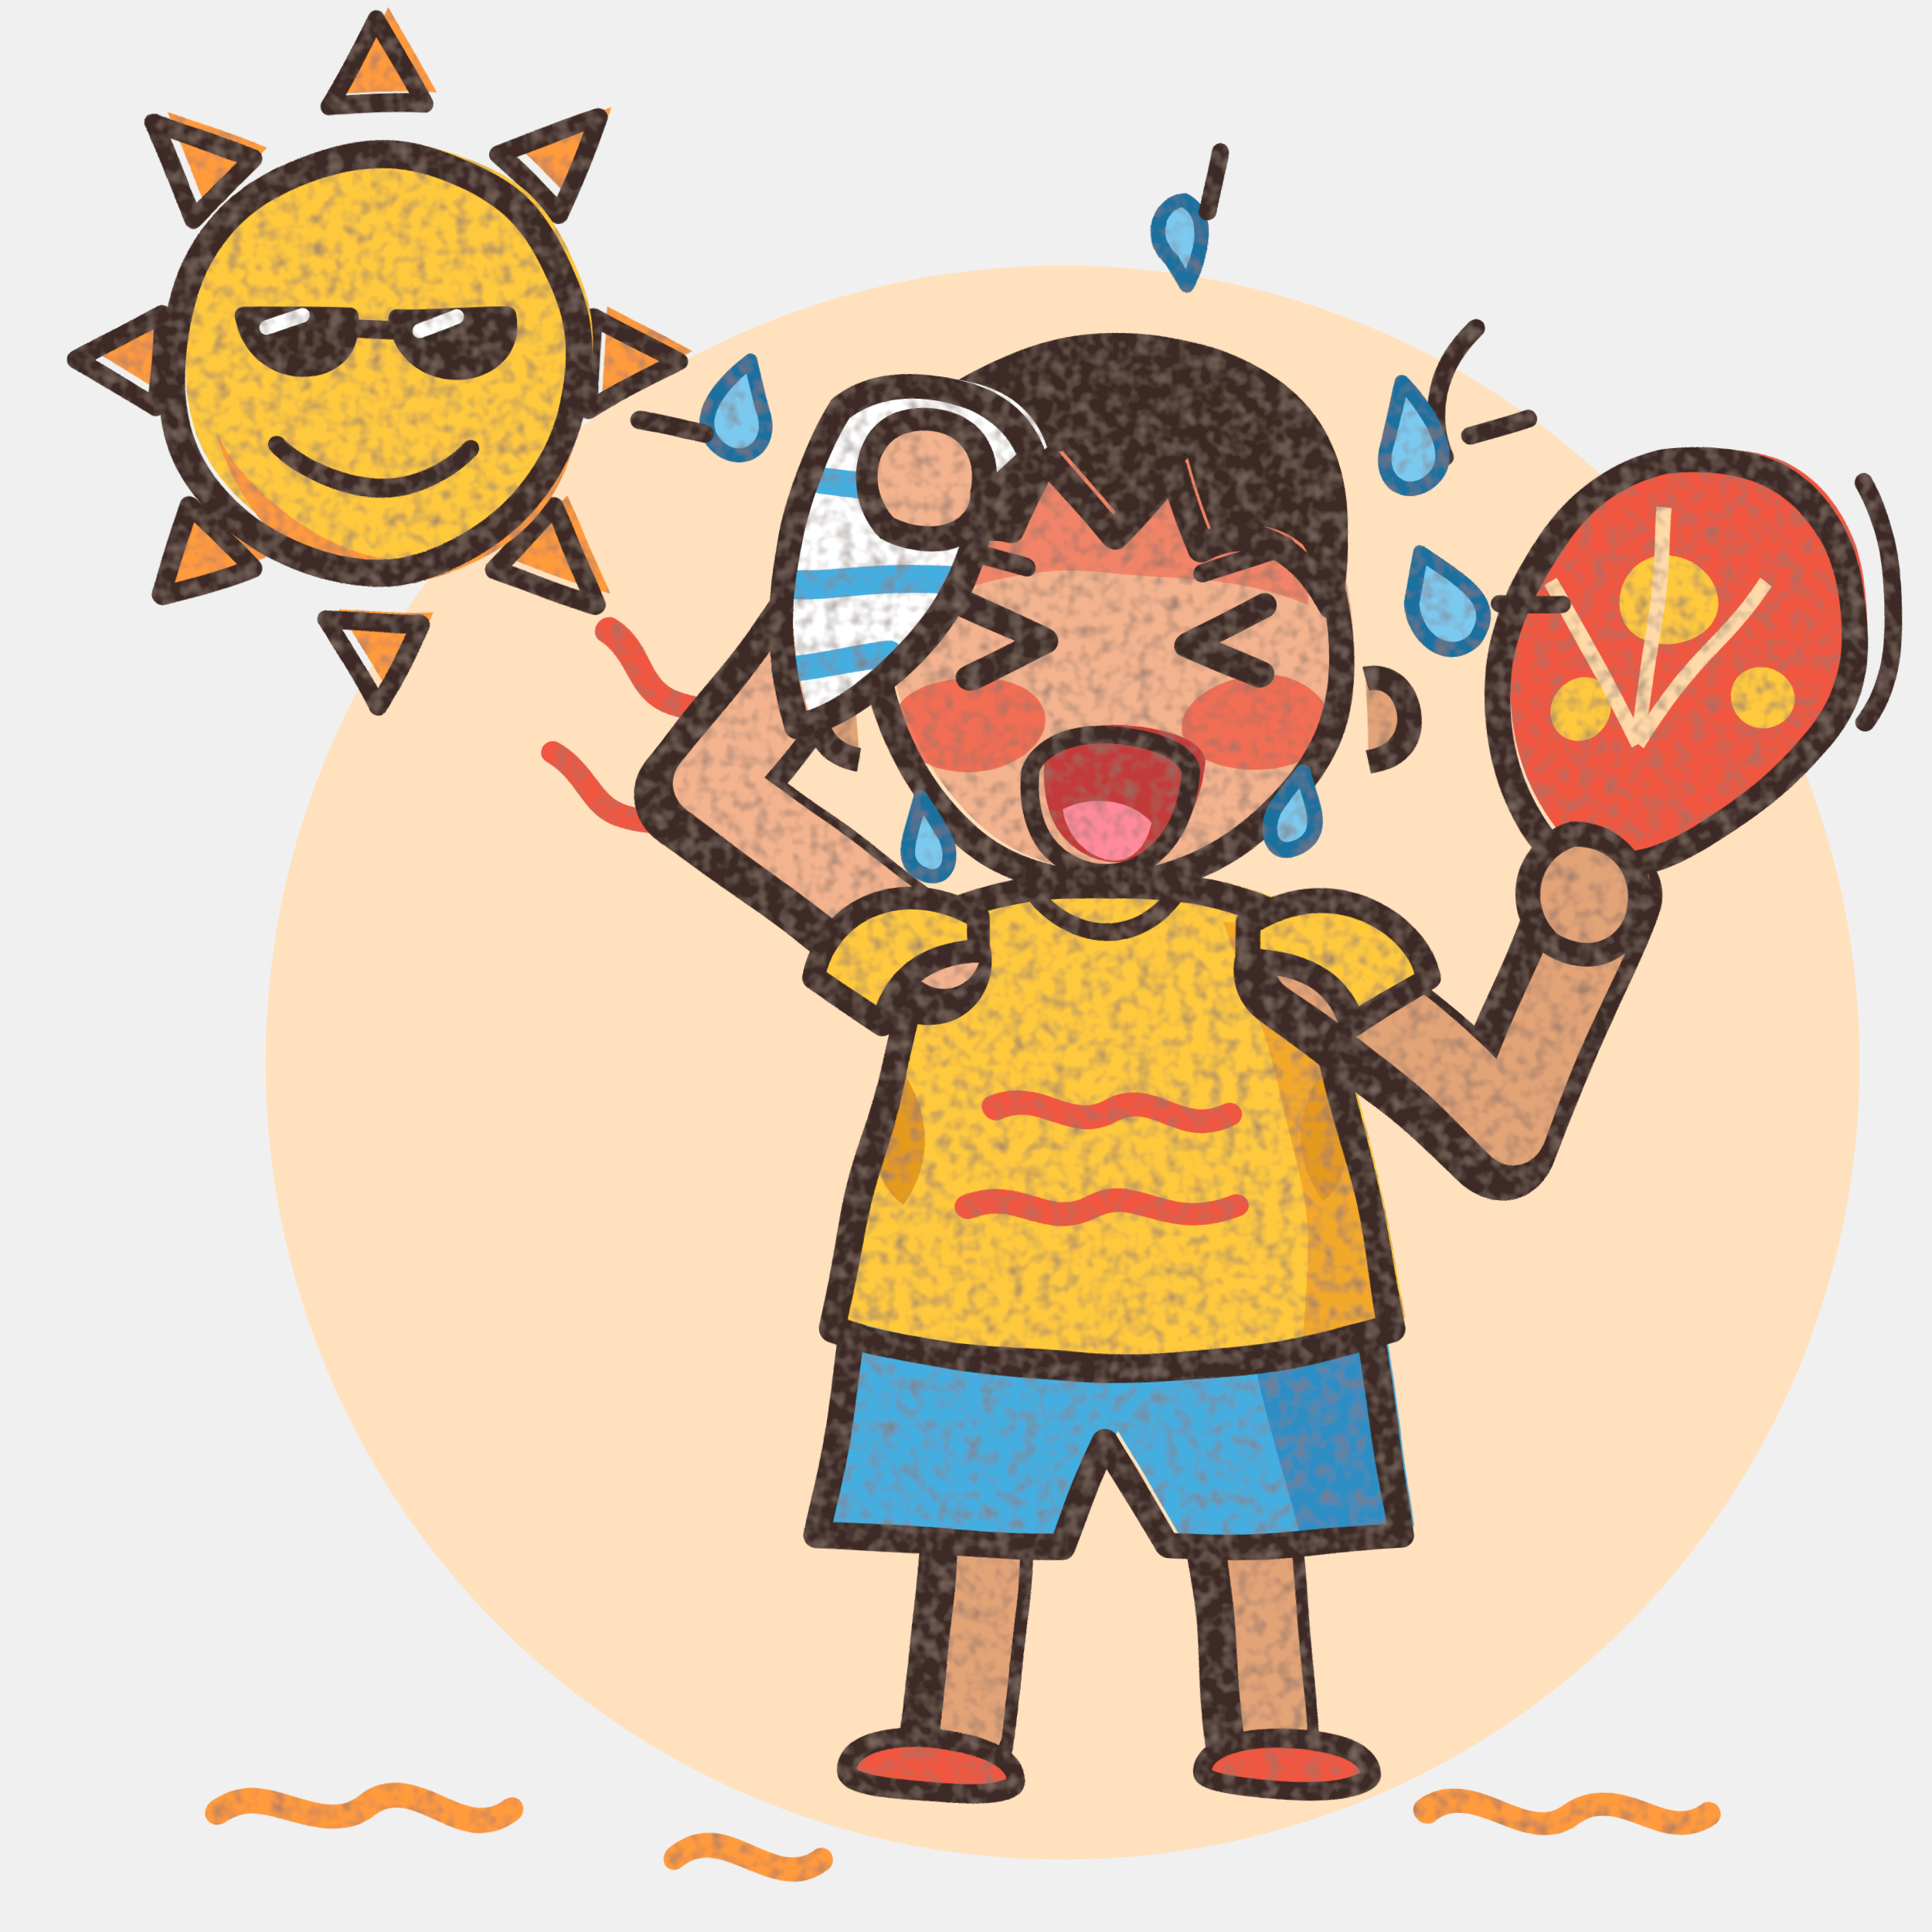
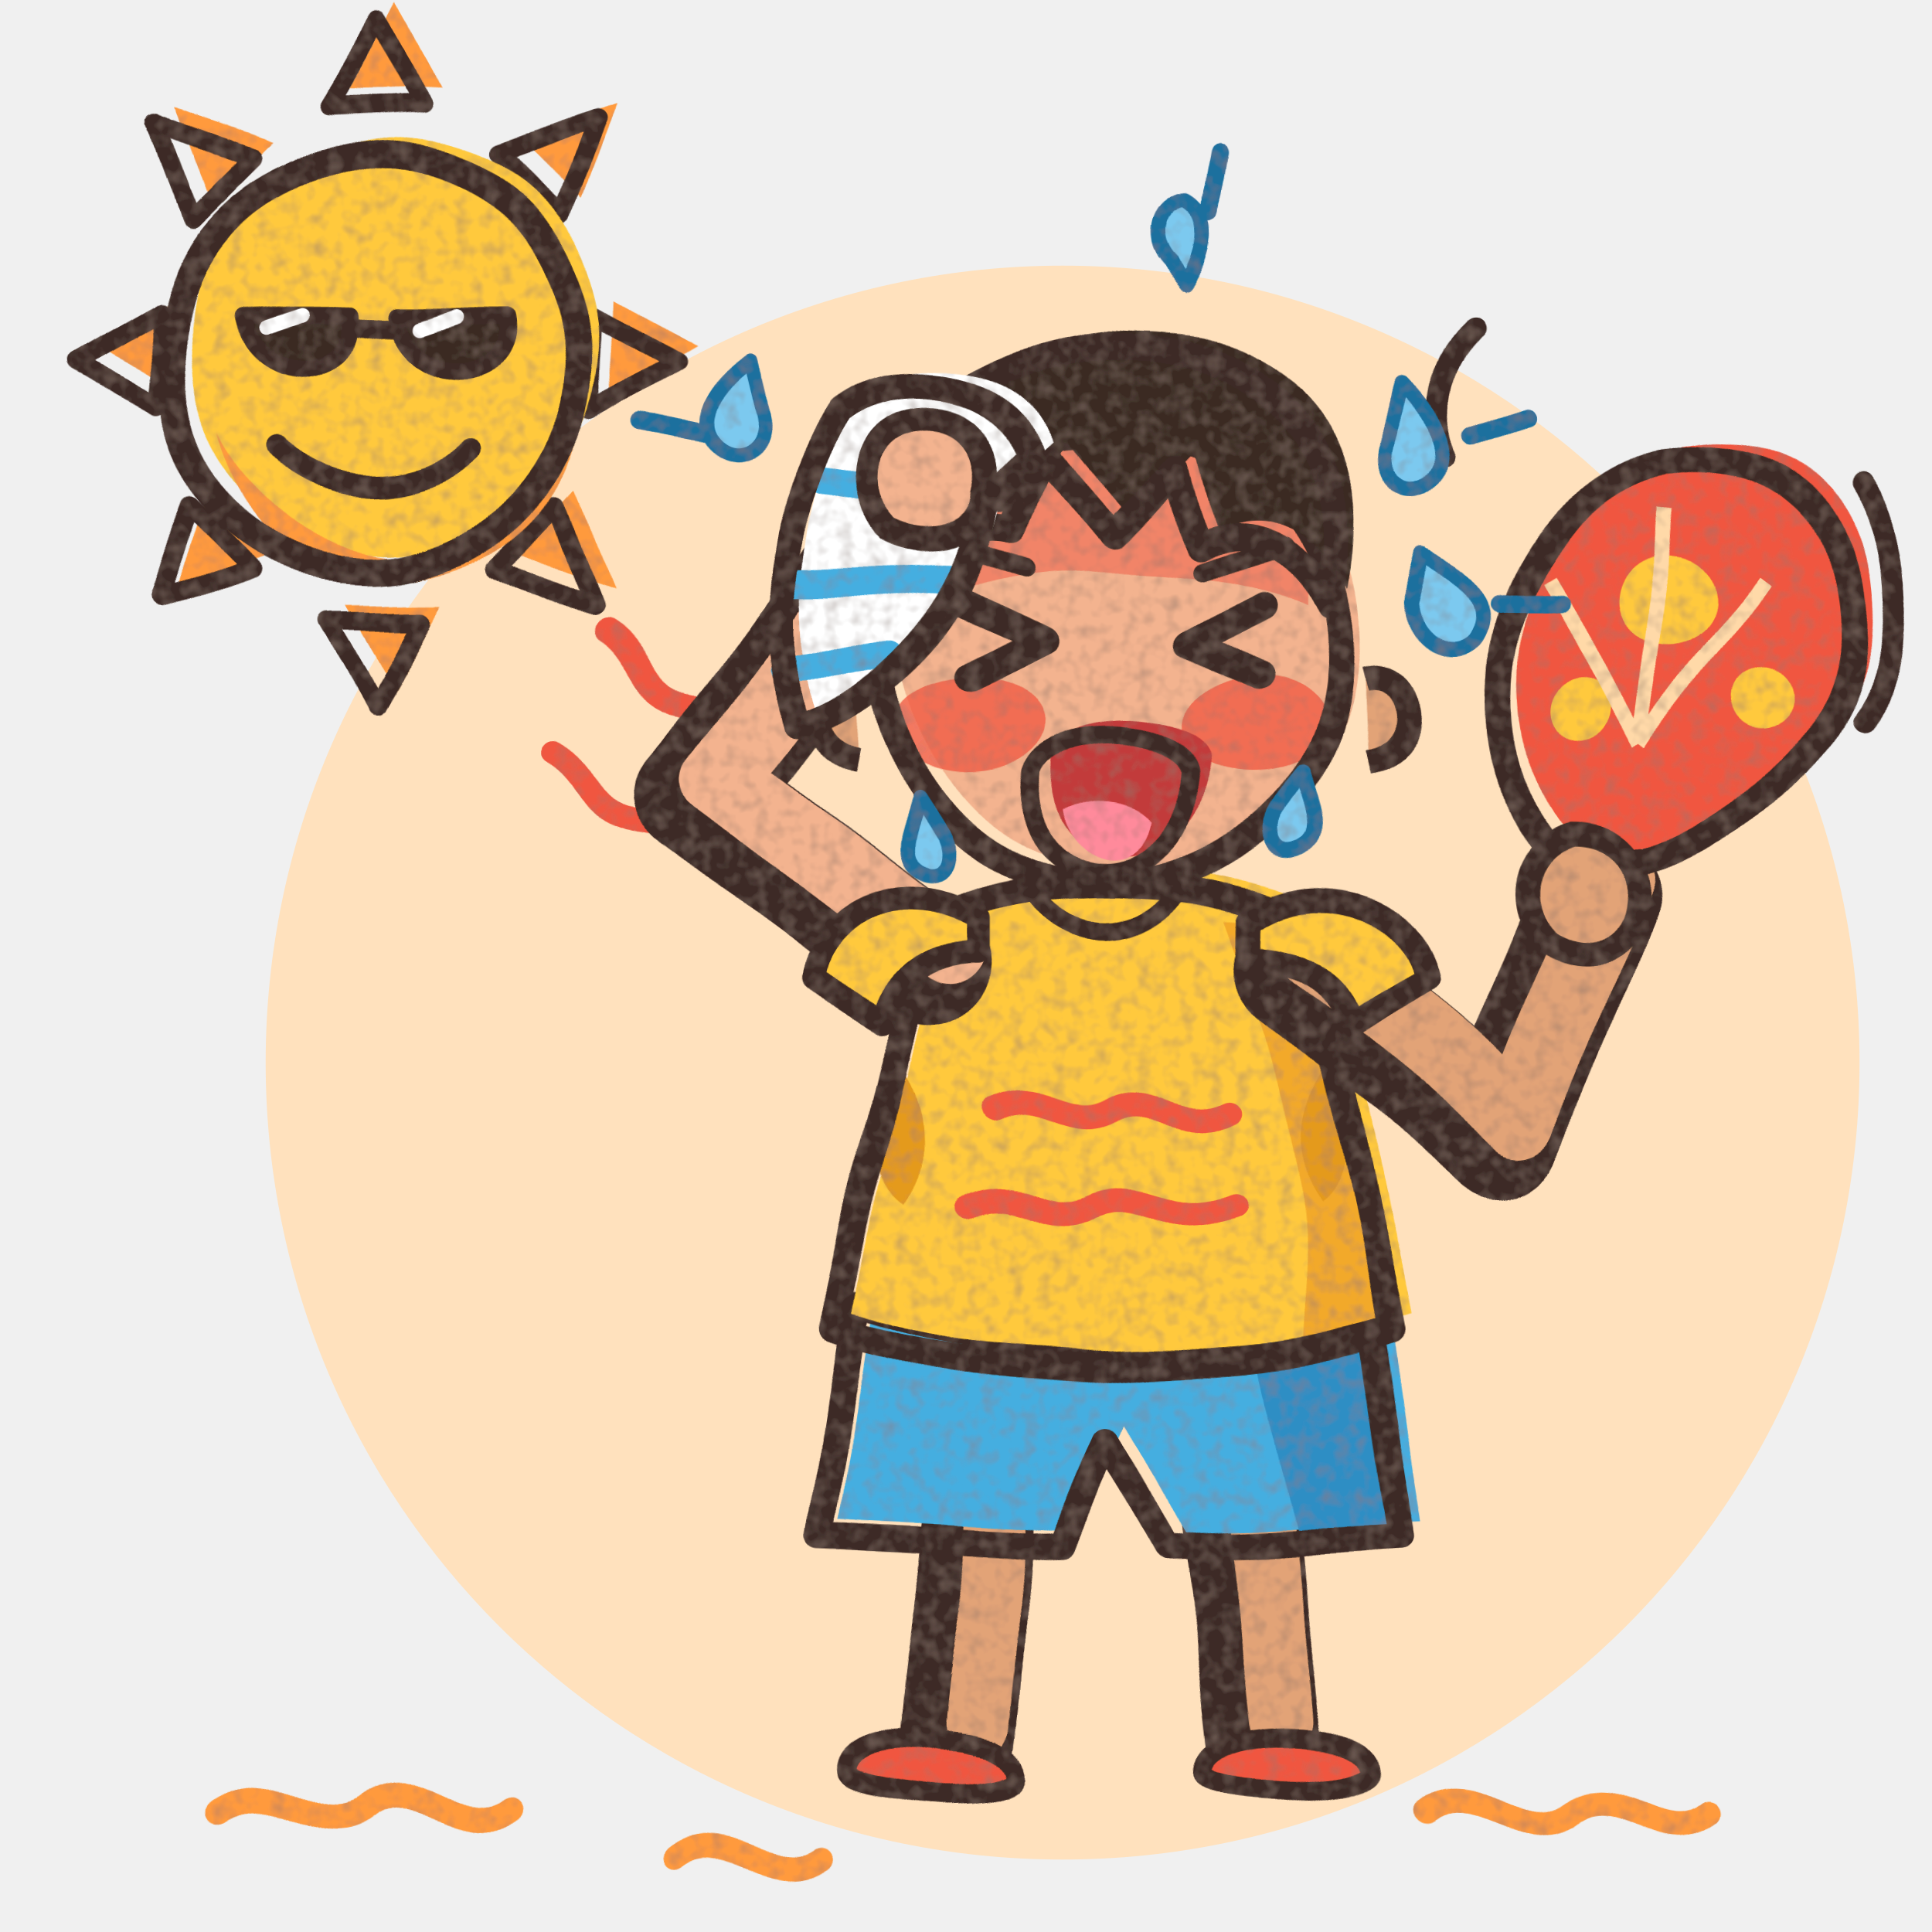
<svg xmlns="http://www.w3.org/2000/svg" xmlns:xlink="http://www.w3.org/1999/xlink" viewBox="0 0 160 160">
  <defs>
    <filter id="f" filterUnits="userSpaceOnUse" x="0" y="0" width="160" height="160">
      <feTurbulence type="fractalNoise" baseFrequency=".045" numOctaves="2" seed="4" result="w" />
      <feDisplacementMap in="SourceGraphic" in2="w" scale="2.4" xChannelSelector="R" yChannelSelector="G" result="d" />
      <feTurbulence type="fractalNoise" baseFrequency=".85" numOctaves="2" seed="9" result="n" />
-       <feColorMatrix in="n" type="matrix" values="0 0 0 0 .24 0 0 0 0 .17 0 0 0 0 .14 0 0 0 -1.6 .9" result="g" />
+       <feColorMatrix in="n" type="matrix" values="0 0 0 0 .24 0 0 0 0 .17 0 0 0 0 .14 0 0 0 -1 .56" result="g" />
      <feComposite in="g" in2="d" operator="in" result="gi" />
      <feMerge>
        <feMergeNode in="d" />
        <feMergeNode in="gi" />
      </feMerge>
    </filter>
-     <style>.l{fill:none;stroke:#3d2c26;stroke-width:2.2;stroke-linecap:round;stroke-linejoin:round}.t{fill:none;stroke:#3d2c26;stroke-width:1.5;stroke-linecap:round;stroke-linejoin:round}.o{transform:translate(1.1px,-.9px)}</style>
+     <style>.l{fill:none;stroke:#3d2c26;stroke-width:2.2;stroke-linecap:round;stroke-linejoin:round}.t{fill:none;stroke:#3d2c26;stroke-width:1.5;stroke-linecap:round;stroke-linejoin:round}.o{transform:translate(1.6px,-1.3px)}.g{stroke-dasharray:52 3.5 80 3 36 4}</style>
    <path id="sun" d="M14 30 C14 20 22 13 31 13 C41 13 48 21 48 30 C48 40 40 47 31 47 C21 47 14 40 14 30Z" />
    <path id="rays" d="M31 2l4 7h-8zM56 30l-7 4v-8zM6 30l7-4v8zM31 58l-4-7h8zM49 10l-3 8-5-5zM13 10l8 3-5 5zM49 50l-8-3 5-5zM13 50l3-8 5 5z" />
    <path id="face" d="M73 54 C73 43 81 36 92 36 C103 36 111 43 111 54 C111 65 103 73 92 73 C81 73 73 65 73 54Z" />
    <path id="hair" d="M74 50 C71 36 81 29 92 29 C104 29 113 37 110 50 C107 45 103 43 99 45 L97 39 L92 44 L87 38 L84 44 C80 43 77 46 74 50Z" />
    <path id="shirt" d="M77 76 C85 72 100 72 108 76 L115 110 C104 114 80 114 69 110Z" />
    <path id="shorts" d="M71 108 C82 112 102 112 113 108 L116 127 L97 128 L92 119 L88 128 L68 127Z" />
    <path id="fan" d="M128 70 C120 60 124 42 138 38 C152 36 158 52 150 62 C144 70 134 74 128 70Z" />
    <path id="towel" d="M70 34 C76 30 84 32 86 38 L82 42 C80 50 74 58 66 60 C64 52 64 42 70 34Z" />
    <path id="mouth" d="M85 64 C86 60 98 60 99 64 C99 70 95 72 92 72 C89 72 85 70 85 64Z" />
  </defs>
  <circle cx="88" cy="88" r="66" fill="#ffe1bd" />
  <g filter="url(#f)">
    <use xlink:href="#rays" class="o" fill="#ff9a3d" />
    <use xlink:href="#rays" class="t" />
    <use xlink:href="#sun" class="o" fill="#ffc93c" />
    <path d="M18 36c4 8 14 12 22 9 4-2 7-5 8-9-2 9-10 12-17 12-6 0-11-5-13-12z" fill="#ff9a3d" />
    <use xlink:href="#sun" class="l" />
    <path d="M20 26h9c1 6-8 6-9 0zM33 26h9c1 6-8 6-9 0z" fill="#3a2a24" stroke="#3d2c26" stroke-width="1.4" stroke-linejoin="round" />
    <path class="t" d="M29 27h4" />
-     <path d="M23 37c4 4 12 4 16 0" class="t" stroke-width="1.8" />
+     <path d="M23 37c4 4 12 4 16 0" style="stroke-width:1.8" class="t" />
    <path d="M22 27l3-1M35 27l3-1" stroke="#fff" stroke-width="1.2" stroke-linecap="round" />
    <g fill="none" stroke="#f0563f" stroke-width="2" stroke-linecap="round">
      <path d="M50 52c3 2 3 5 6 6s5 0 6 3M46 62c3 2 3 5 6 6s5 0 6 3" />
    </g>
    <g fill="none" stroke="#ff9a3d" stroke-width="2" stroke-linecap="round">
      <path d="M18 150c4-3 8 3 12 0s8 3 12 0M118 150c4-3 8 3 12 0s8 3 12 0M56 154c4-3 8 3 12 0" />
    </g>
    <path d="M81 126l-2 18M103 126l2 18" stroke="#3d2c26" stroke-width="9.4" stroke-linecap="round" />
    <path d="M81 126l-2 18M103 126l2 18" stroke="#e2a377" stroke-width="5.2" stroke-linecap="round" class="o" />
    <path d="M70 147c0-4 14-4 14 0 0 2-14 2-14 0zM100 147c0-4 14-4 14 0 0 2-14 2-14 0z" fill="#f0563f" stroke="#3d2c26" stroke-width="1.6" />
    <use xlink:href="#shorts" class="o" fill="#45aee0" />
    <path d="M104 112l9-3 3 18-8 1z" fill="#2f8ec4" />
    <use xlink:href="#shorts" class="l" />
    <use xlink:href="#shirt" class="o" fill="#ffc93c" />
    <path d="M102 76c4 10 6 22 6 35l7-1-7-34z" fill="#f2a92c" />
    <path d="M74 88c3 4 3 9 1 12-3-2-3-8-1-12zM110 88c-3 4-3 9-1 12 3-2 3-8 1-12z" fill="#e49a1f" />
    <path d="M82 92c4-2 6 2 10 0s6 2 10 0M80 100c4-2 6 2 10 0s6 2 12 0" fill="none" stroke="#f0563f" stroke-width="2" stroke-linecap="round" />
    <use xlink:href="#shirt" class="l" />
    <path class="t" d="M86 74c3 4 9 4 12 0" />
    <path d="M108 80 L124 94 L132 74" fill="none" stroke="#3d2c26" stroke-width="10.4" stroke-linecap="round" stroke-linejoin="round" />
    <path d="M108 80 L124 94 L132 74" fill="none" stroke="#e2a377" stroke-width="6.2" stroke-linecap="round" stroke-linejoin="round" class="o" />
    <path d="M104 76c6-4 13-1 14 5l-6 4c-1-4-4-6-8-6z" fill="#ffc93c" stroke="#3d2c26" stroke-width="2" stroke-linejoin="round" />
    <path d="M132 76 L136 62" stroke="#3d2c26" stroke-width="4" stroke-linecap="round" />
    <path d="M132 76 L136 62" stroke="#c98a4b" stroke-width="1.8" stroke-linecap="round" />
    <use xlink:href="#fan" class="o" fill="#f0563f" />
    <g fill="#ffc93c">
      <circle cx="138" cy="50" r="4" />
      <circle cx="146" cy="58" r="2.6" />
      <circle cx="131" cy="59" r="2.6" />
    </g>
    <path d="M136 62l2-20M136 62l10-14M136 62l-8-14" stroke="#ffd9a8" stroke-width="1.2" fill="none" />
    <use xlink:href="#fan" class="l" />
-     <g class="t" stroke-width="1.8">
+     <g style="stroke-width:1.8" class="t">
      <path d="M154 40c4 6 4 14 0 20M120 38c-2-4-1-8 2-11" />
    </g>
    <path d="M128 78c-3-3-2-8 2-9 4 0 6 3 5 7-1 3-4 4-7 2z" fill="#e2a377" stroke="#3d2c26" stroke-width="2" />
    <path d="M71 56c-4-1-5 6 0 7M113 56c4-1 5 6 0 7" fill="#e2a377" stroke="#3d2c26" stroke-width="2" />
    <use xlink:href="#face" class="o" fill="#f3b38f" />
    <path d="M76 40c8-6 24-6 32 2v8c-10-4-22-4-32 0z" fill="#f0563f" opacity=".5" />
    <ellipse cx="80" cy="60" rx="6" ry="4" fill="#f0563f" opacity=".75" />
    <ellipse cx="104" cy="60" rx="6" ry="4" fill="#f0563f" opacity=".75" />
    <use xlink:href="#face" class="l" />
    <use xlink:href="#hair" class="o" fill="#3a2a24" />
    <use xlink:href="#hair" class="l" />
-     <path class="l" stroke-width="2.4" d="M80 50l6 3-6 3M104 50l-6 3 6 3" />
+     <path style="stroke-width:2.4" class="l" d="M80 50l6 3-6 3M104 50l-6 3 6 3" />
    <path class="t" d="M78 45l7 2M106 45l-7 2" />
    <use xlink:href="#mouth" class="o" fill="#c23a3a" />
    <path d="M88 67c1 4 7 6 8 1-2-2-6-2-8-1z" fill="#ff8a9b" />
    <use xlink:href="#mouth" class="t" />
    <path d="M77 80 L58 66 L74 44" fill="none" stroke="#3d2c26" stroke-width="10.4" stroke-linecap="round" stroke-linejoin="round" />
    <path d="M77 80 L58 66 L74 44" fill="none" stroke="#f3b38f" stroke-width="6.2" stroke-linecap="round" stroke-linejoin="round" class="o" />
    <path d="M81 76c-6-4-13-1-14 5l6 4c1-4 4-6 8-6z" fill="#ffc93c" stroke="#3d2c26" stroke-width="2" stroke-linejoin="round" />
    <use xlink:href="#towel" class="o" fill="#ffffff" />
    <path d="M68 40l14 2M66 48l13 0M65 55l9-1" stroke="#45aee0" stroke-width="2.2" stroke-linecap="round" />
    <use xlink:href="#towel" class="l" />
    <path d="M74 44c-3-3-2-8 2-9 4-1 7 2 6 6 0 3-4 5-8 3z" fill="#f3b38f" stroke="#3d2c26" stroke-width="2" />
    <g fill="#7cc9ef" stroke="#1d6f9e" stroke-width="1.2" stroke-linejoin="round">
      <path d="M116 32c3 3 5 6 3 8-2 2-5 0-4-3z" />
      <path d="M118 46c3 2 6 4 4 7-2 2-5 0-5-3z" />
      <path d="M62 30c-3 2-5 5-3 7 2 2 5 0 4-3z" />
      <path d="M108 64c1 3 2 5 0 6-2 1-3-1-2-3z" />
      <path d="M76 66c-1 3-2 5 0 6 2 1 3-1 2-3z" />
      <path d="M98 24c2-3 2-6 0-7-2 0-3 3-1 5z" />
    </g>
-     <g class="t" stroke="#1d6f9e">
+     <g style="stroke:#1d6f9e" class="t">
      <path d="M122 36l5-2M124 50l5 0M58 36l-5-1M100 18l1-5" />
    </g>
  </g>
</svg>
